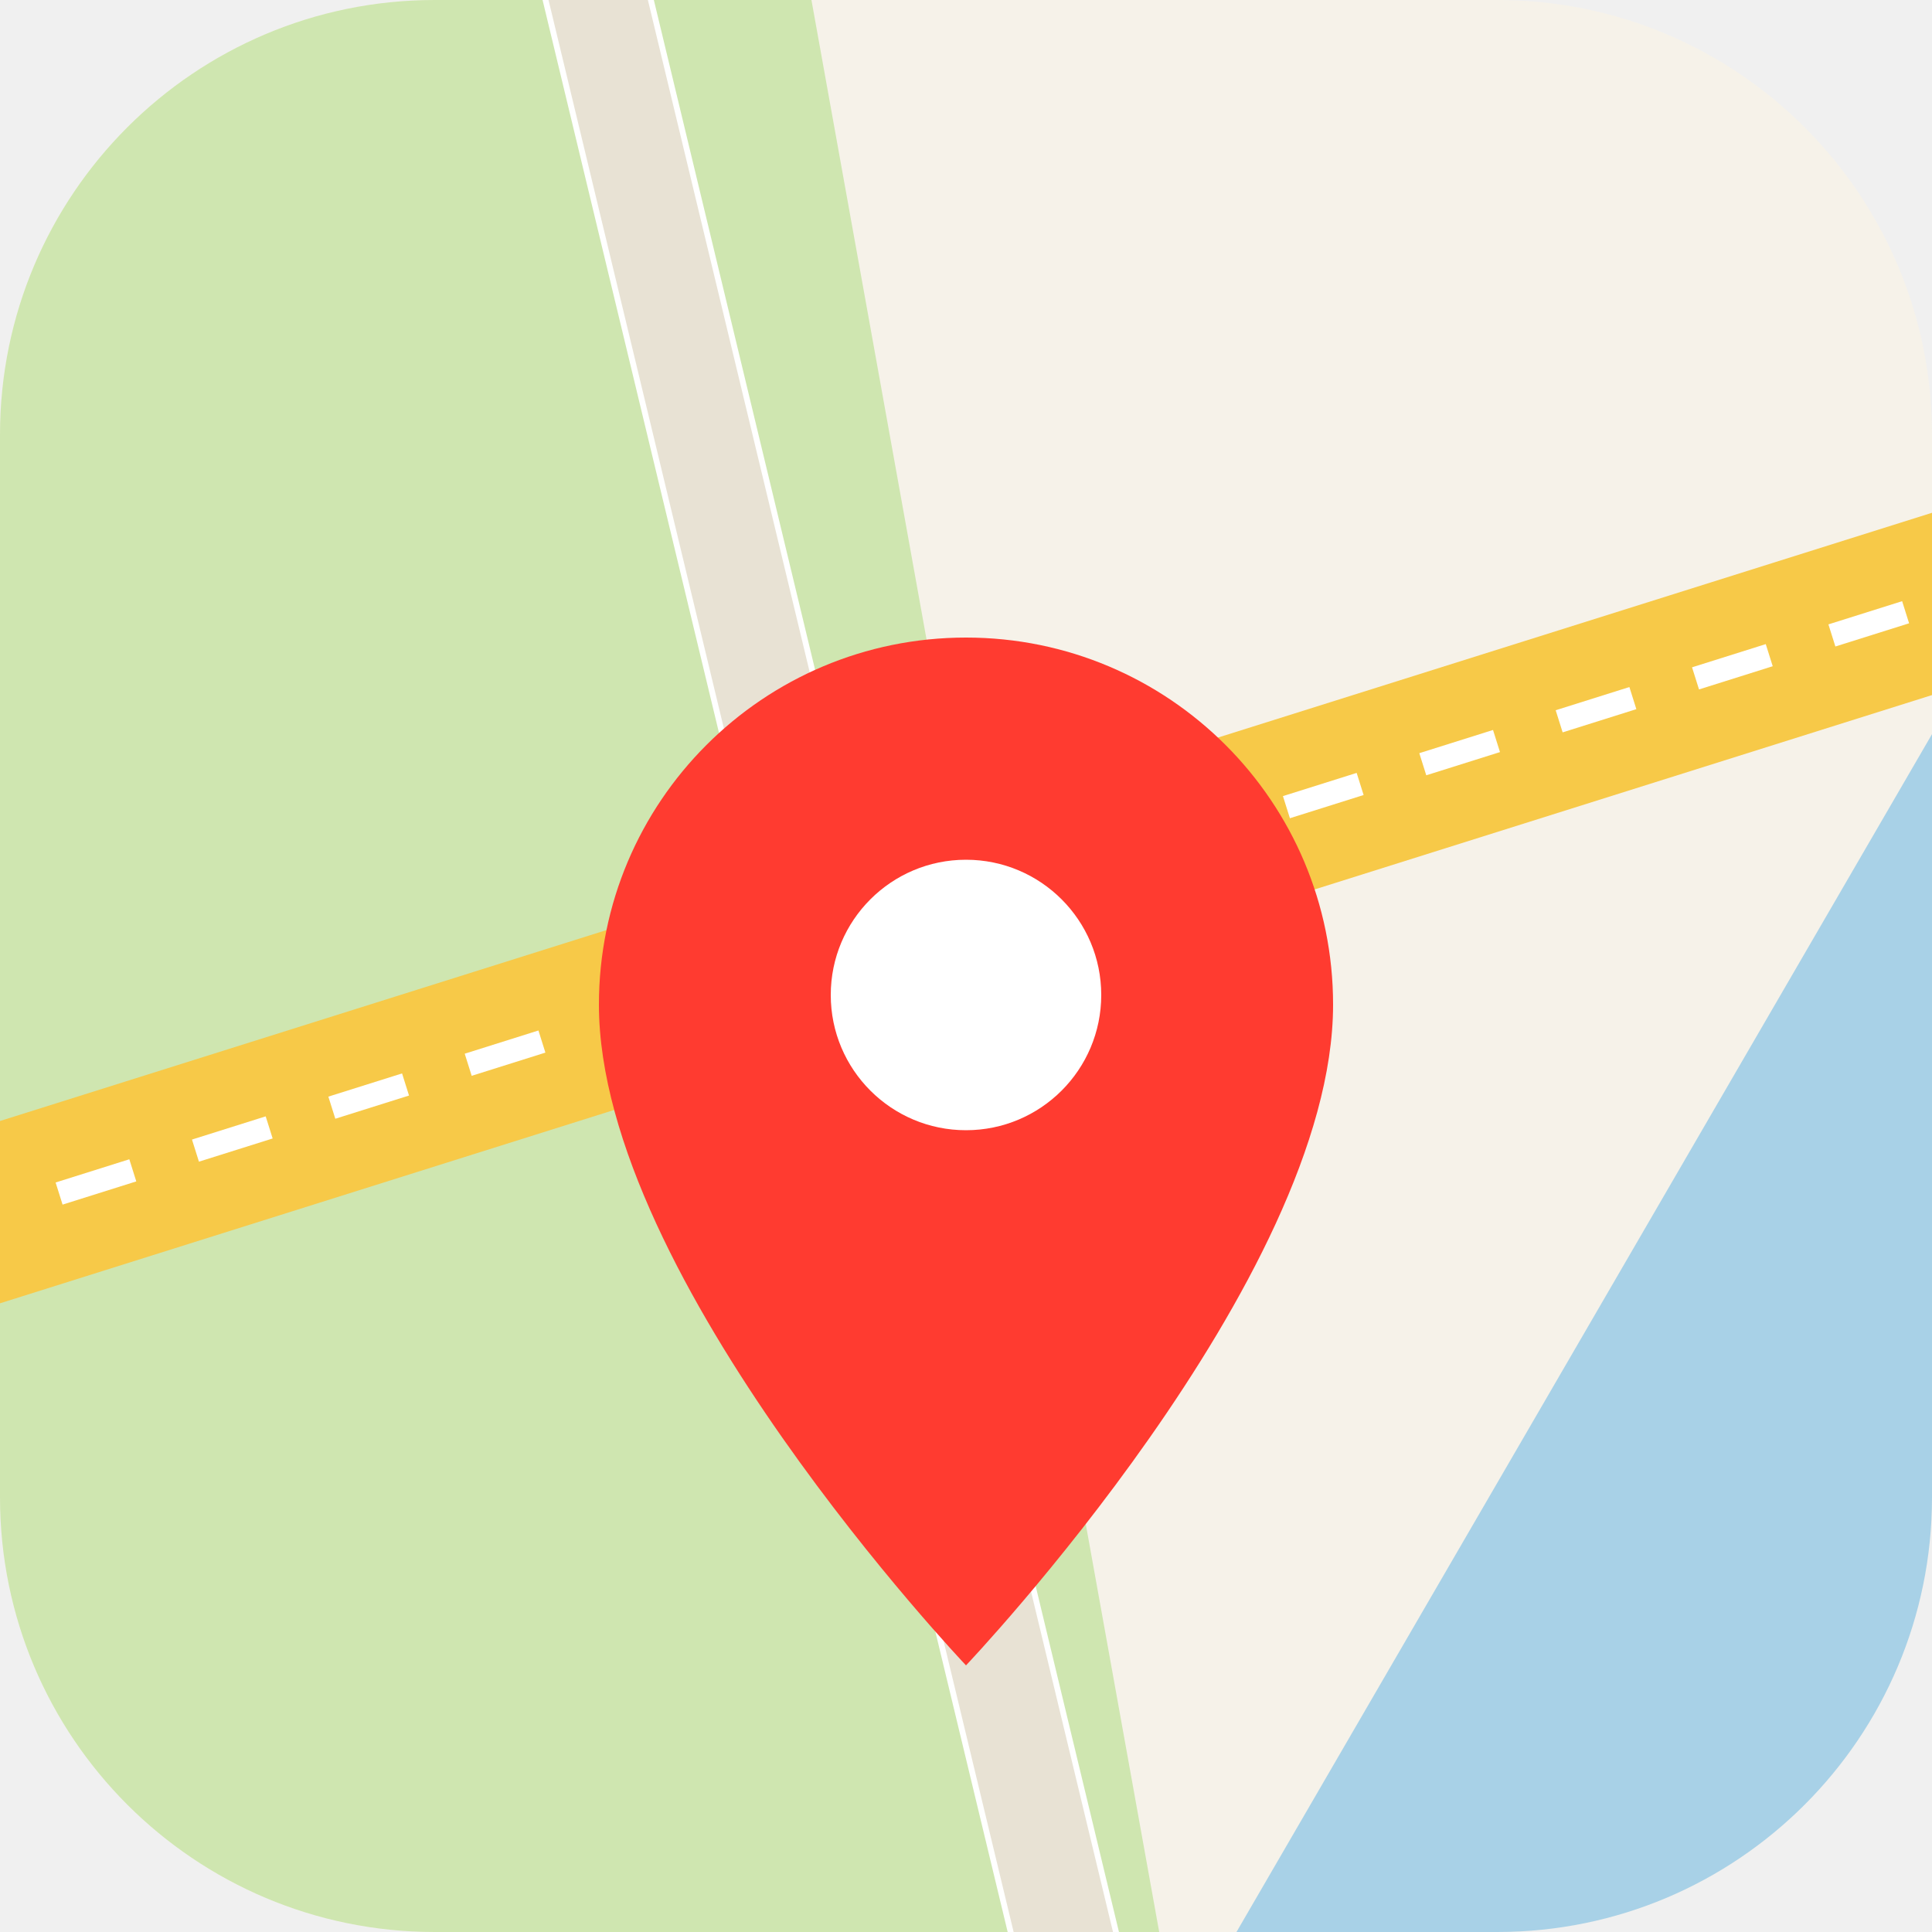
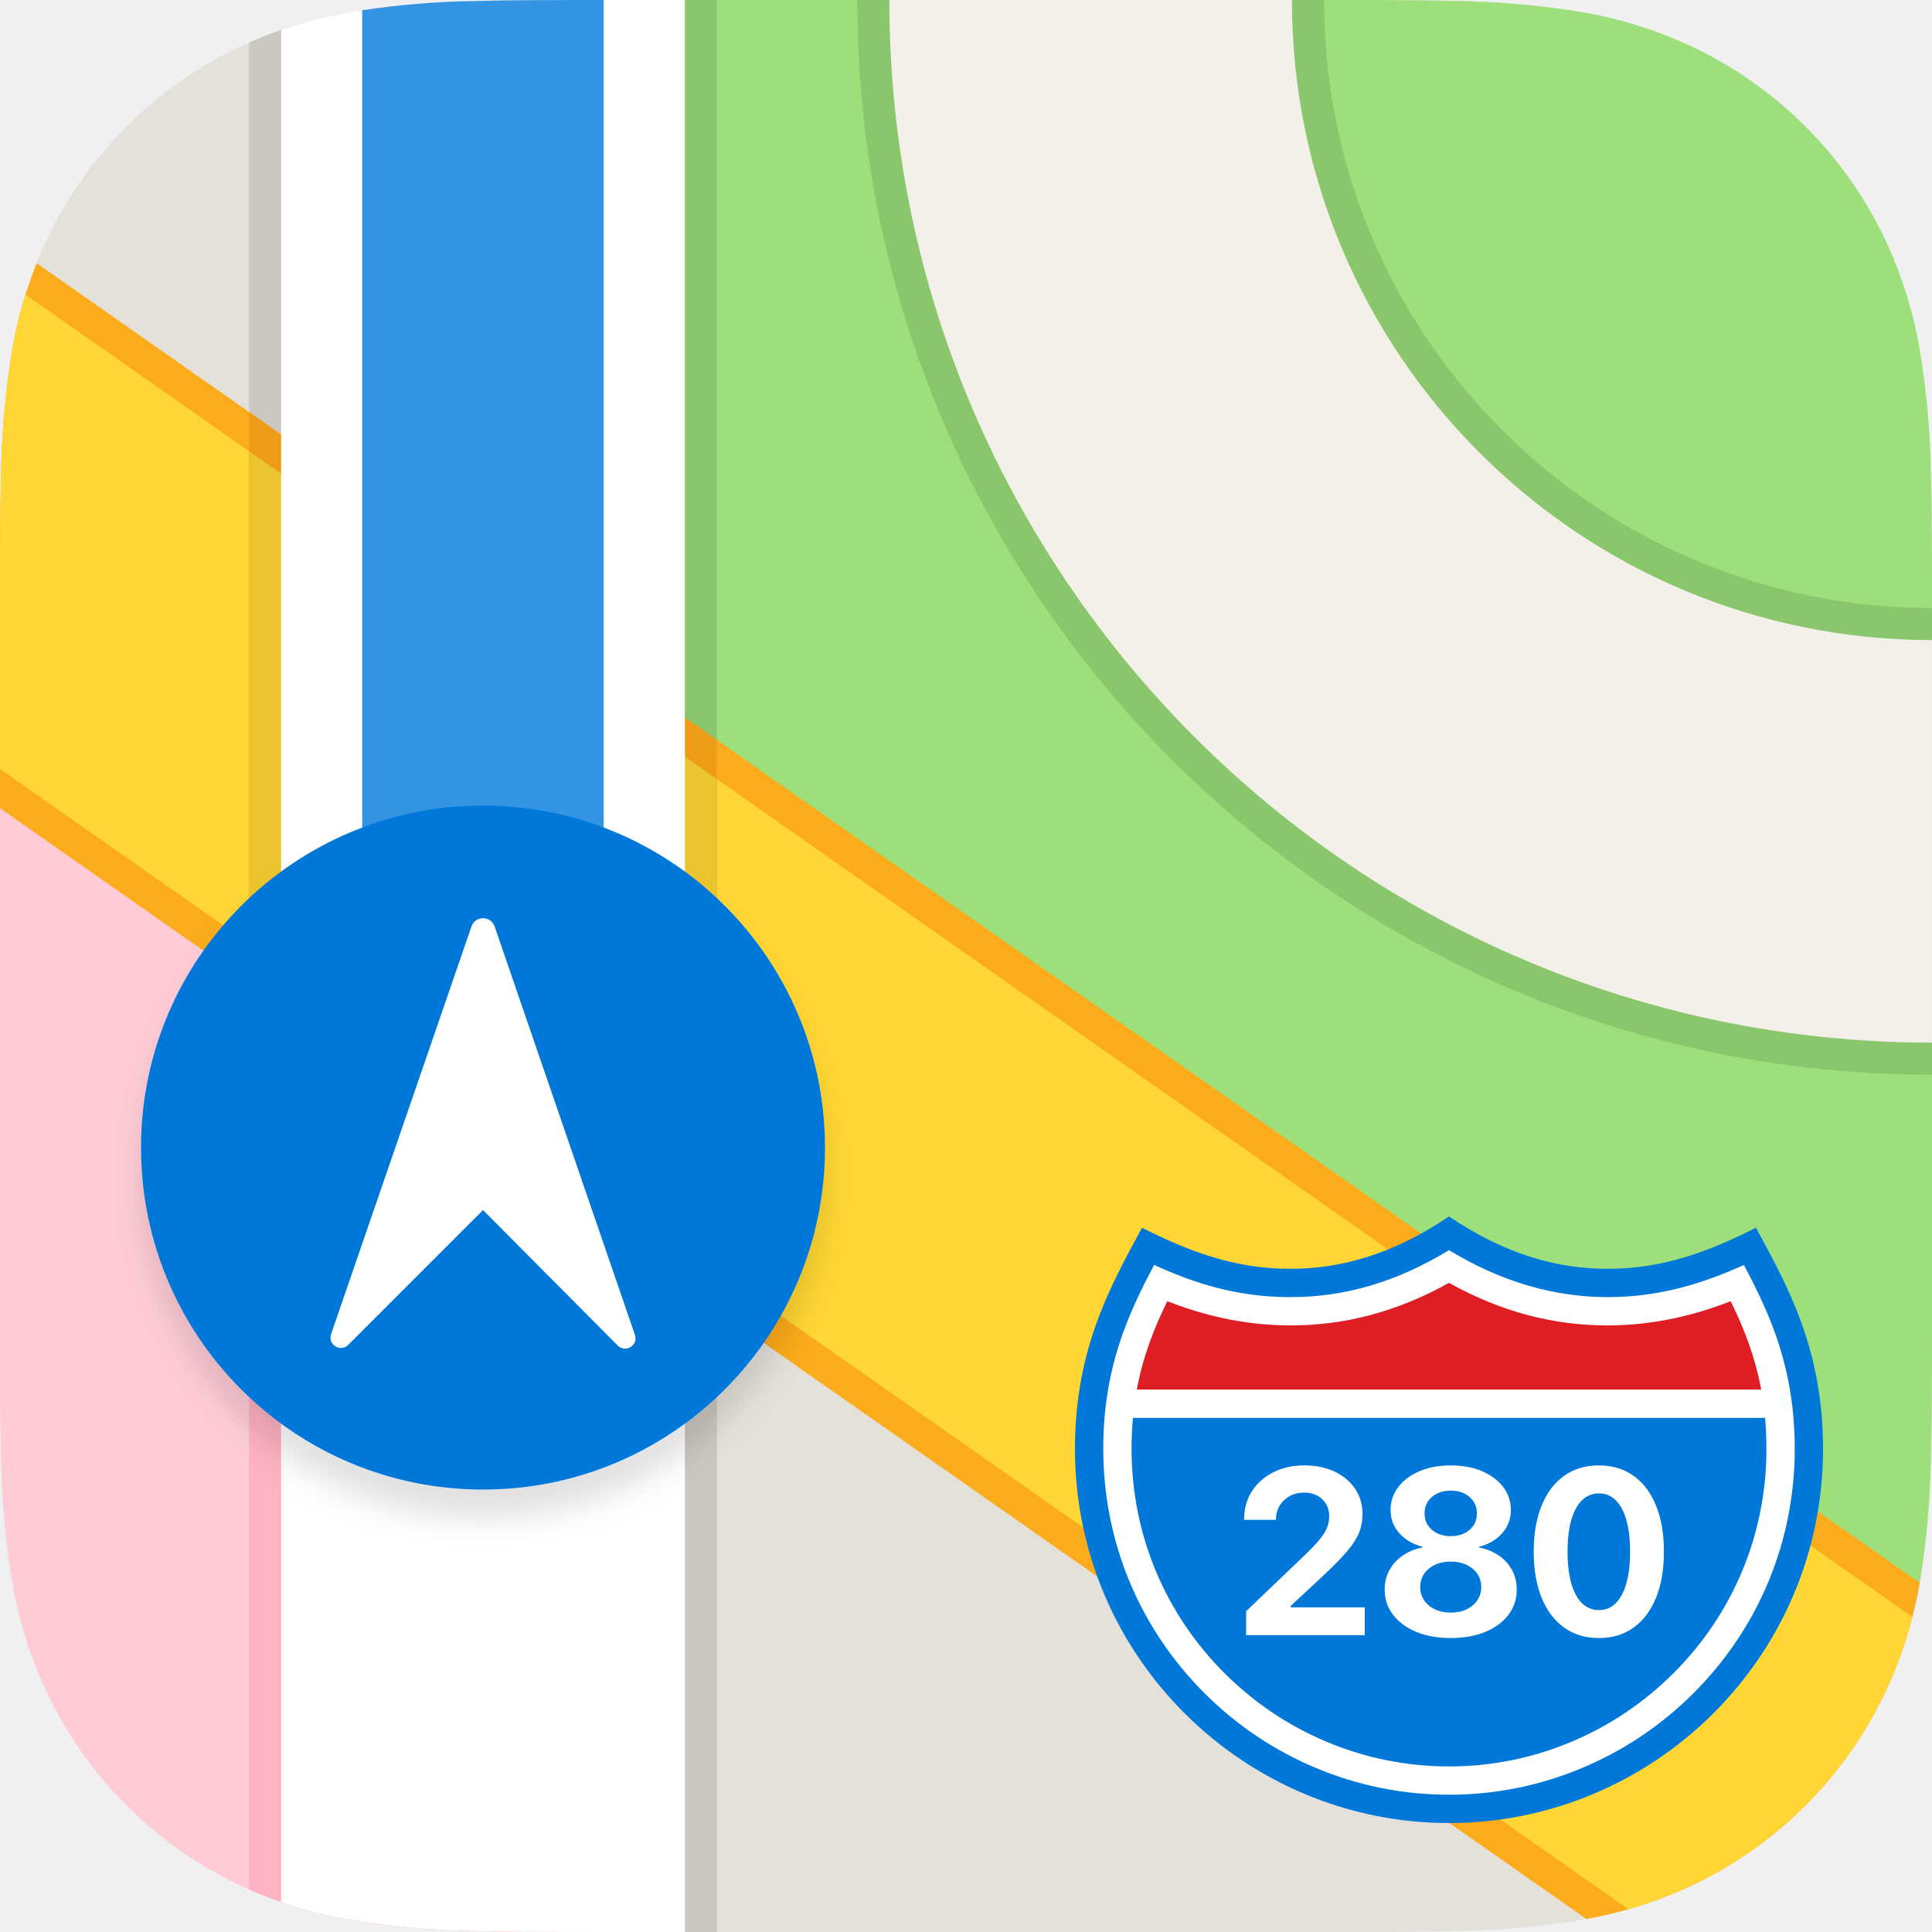
- <svg xmlns="http://www.w3.org/2000/svg" viewBox="0 0 1000 1000">
+ <svg xmlns="http://www.w3.org/2000/svg" id="svg8" viewBox="0 0 1024 1024">
  <defs>
-     <clipPath id="mround">
-       <rect width="1000" height="1000" rx="225" />
-     </clipPath>
+     <style>
+       .cls-1 {
+         fill: #9de07b;
+       }
+ 
+       .cls-1, .cls-2, .cls-3, .cls-4, .cls-5, .cls-6, .cls-7, .cls-8, .cls-9, .cls-10, .cls-11, .cls-12, .cls-13, .cls-14, .cls-15, .cls-16 {
+         stroke-width: 0px;
+       }
+ 
+       .cls-2 {
+         fill: #ffd634;
+       }
+ 
+       .cls-3 {
+         fill: #ffb2c2;
+       }
+ 
+       .cls-4 {
+         filter: url(#drop-shadow-1);
+       }
+ 
+       .cls-4, .cls-13 {
+         fill: #0078d9;
+       }
+ 
+       .cls-5 {
+         fill: #cbc8c1;
+       }
+ 
+       .cls-6 {
+         fill: #eac52f;
+       }
+ 
+       .cls-7 {
+         fill: #fcab1a;
+       }
+ 
+       .cls-8 {
+         fill: #ed9c17;
+       }
+ 
+       .cls-9 {
+         fill: #e3e1da;
+       }
+ 
+       .cls-10 {
+         fill: #8ac66c;
+       }
+ 
+       .cls-11 {
+         fill: #ffccd6;
+       }
+ 
+       .cls-12 {
+         fill: #3394e3;
+       }
+ 
+       .cls-14 {
+         fill: #f3f0e9;
+       }
+ 
+       .cls-15 {
+         fill: #fff;
+       }
+ 
+       .cls-16 {
+         fill: #df1d25;
+       }
+     </style>
+     <filter id="drop-shadow-1" filterUnits="userSpaceOnUse">
+       <feOffset dx="0" dy="15" />
+       <feGaussianBlur result="blur" stdDeviation="8" />
+       <feFlood flood-color="#000" flood-opacity=".12" />
+       <feComposite in2="blur" operator="in" />
+       <feComposite in="SourceGraphic" />
+     </filter>
  </defs>
-   <g clip-path="url(#mround)">
-     <rect width="1000" height="1000" fill="#f6f2e9" />
-     <path d="M0 0h420l180 1000H0z" fill="#cfe6b0" />
-     <path d="M1000 0v380L640 1000h360z" fill="#a8d1e7" />
-     <path d="M-40 640 L1040 300" stroke="#f7c948" stroke-width="90" />
-     <path d="M-40 640 L1040 300" stroke="#fff" stroke-width="12" stroke-dasharray="40 34" />
-     <path d="M300 -40 L560 1040" stroke="#fff" stroke-width="56" />
-     <path d="M300 -40 L560 1040" stroke="#e8e2d4" stroke-width="50" />
-     <g transform="translate(500 330)">
-       <path d="M0 0C-105 0-190 85-190 190c0 142 190 342 190 342s190-200 190-342C190 85 105 0 0 0z" fill="#ff3b30" />
-       <circle cx="0" cy="185" r="70" fill="#fff" />
-     </g>
+   <path class="cls-9" d="M1024,703.67c0,12.24,0,24.47-.09,36.69-.06,10.31-.18,20.61-.45,30.9-.28,22.53-2.26,45.02-5.92,67.25-3.81,22.26-10.91,43.81-21.08,63.96-20.62,40.48-53.53,73.39-94.01,94.01-20.14,10.16-41.68,17.26-63.91,21.06-22.26,3.67-44.74,5.65-67.27,5.92-10.3.27-20.6.42-30.9.47-12.24.07-24.46.07-36.69.07h-383.37c-12.22,0-24.44,0-36.69-.06-10.3-.04-20.6-.19-30.9-.45-22.54-.29-45.03-2.27-67.27-5.94-22.24-3.78-43.79-10.91-63.91-21.06-40.47-20.62-73.38-53.52-94.01-93.99-10.17-20.16-17.28-41.72-21.08-63.98-3.66-22.23-5.64-44.7-5.92-67.23-.27-10.31-.4-20.61-.45-30.92-.09-12.24-.09-24.44-.09-36.69v-383.35c0-12.24,0-24.49.09-36.73.04-10.29.18-20.59.45-30.88.28-22.53,2.26-45,5.92-67.23,3.81-22.26,10.91-43.81,21.08-63.98,20.62-40.48,53.53-73.39,94.01-94.01,20.13-10.15,41.66-17.25,63.89-21.06,22.26-3.65,44.74-5.63,67.27-5.92,10.31-.27,20.61-.4,30.9-.45,12.24-.07,24.49-.07,36.69-.07h383.37c12.24,0,24.49,0,36.71.07,10.3.04,20.6.19,30.9.45,22.53.29,45.01,2.27,67.25,5.92,22.26,3.81,43.79,10.91,63.93,21.06,40.49,20.61,73.41,53.53,94.03,94.01,10.16,20.15,17.26,41.71,21.06,63.96,3.66,22.24,5.64,44.72,5.92,67.25.27,10.31.4,20.61.45,30.9.09,12.24.09,24.47.09,36.69v383.36Z" />
+   <path class="cls-5" d="M185.44,6.44c-18.42,3.16-36.37,8.58-53.44,16.13v978.86c17.07,7.55,35.02,12.99,53.46,16.12,22.24,3.67,44.73,5.66,67.27,5.94,10.3.26,20.6.4,30.9.45,12.24.06,24.46.06,36.69.06h59.69V0h-59.71c-12.2,0-24.44,0-36.69.07-10.28.05-20.59.18-30.9.45-22.53.29-45.01,2.27-67.27,5.92Z" />
+   <path class="cls-11" d="M320.31,1024c-12.22,0-24.44,0-36.69-.06-10.3-.04-20.6-.19-30.9-.45-22.54-.29-45.03-2.27-67.27-5.94-22.24-3.78-43.79-10.91-63.91-21.06-40.47-20.62-73.38-53.52-94.01-93.99-10.17-20.16-17.28-41.72-21.08-63.98-3.66-22.23-5.64-44.7-5.92-67.23-.27-10.31-.4-20.61-.45-30.92-.09-12.24-.09-24.44-.09-36.69v-383.35l320.31,224.48v479.19Z" />
+   <path class="cls-3" d="M132,412.84v588.59c17.07,7.55,35.02,12.99,53.46,16.12,22.24,3.67,44.73,5.66,67.27,5.94,10.3.26,20.6.4,30.9.45,12.24.06,24.46.06,36.69.06v-479.19s-188.31-131.97-188.31-131.97Z" />
+   <g>
+     <path class="cls-1" d="M1024,703.67c0,12.24,0,24.47-.09,36.69-.06,10.31-.18,20.61-.45,30.9-.28,22.53-2.26,45.02-5.92,67.25-3.81,22.26-10.91,43.81-21.08,63.96L320.29,428.61V0h383.37c12.24,0,24.49,0,36.71.07,10.3.04,20.6.19,30.9.45,22.53.29,45.01,2.27,67.25,5.92,22.26,3.81,43.79,10.91,63.93,21.06,40.49,20.61,73.41,53.53,94.03,94.01,10.16,20.15,17.26,41.71,21.06,63.96,3.66,22.24,5.64,44.72,5.92,67.25.27,10.31.4,20.61.45,30.9.09,12.24.09,24.47.09,36.69v383.36Z" />
+     <polygon class="cls-10" points="320.31 544.81 380 586.64 380 0 320.29 0 320.31 544.81" />
+     <path class="cls-10" d="M802.27,524.85c70.24,29.71,144.84,44.77,221.73,44.77v-247.37c-43.51,0-85.71-8.52-125.43-25.32-38.37-16.23-72.84-39.47-102.44-69.07-29.6-29.6-52.84-64.06-69.07-102.44C710.27,85.71,701.75,43.51,701.75,0c0,0-247.37,0-247.37,0,0,76.89,15.06,151.49,44.77,221.73,14.28,33.76,31.95,66.31,52.52,96.77,20.37,30.16,43.77,58.52,69.55,84.29,25.77,25.77,54.13,49.17,84.29,69.55,30.45,20.57,63.01,38.24,96.77,52.52Z" />
+     <path class="cls-14" d="M1024,339.25C836.64,339.25,684.75,187.36,684.75,0c0,0-213.38,0-213.38,0,0,305.21,247.42,552.62,552.62,552.62v-213.38Z" />
+   </g>
+   <g>
+     <path class="cls-7" d="M1017.46,838.93L19.43,139.51c-5.92,14.81-10.28,30.22-12.97,45.98-3.66,22.23-5.64,44.7-5.92,67.23-.27,10.28-.4,20.59-.45,30.88-.09,12.24-.09,24.49-.09,36.73v108.01l840.86,588.78c21.41-3.89,42.15-10.84,61.59-20.64,40.48-20.62,73.39-53.53,94.01-94.01,10.11-20.02,17.18-41.42,21-63.54Z" />
+     <path class="cls-2" d="M1013.58,856.97L13.52,156.13c-3,9.61-5.36,19.41-7.06,29.36-3.66,22.23-5.64,44.7-5.92,67.23-.27,10.28-.4,20.59-.45,30.88-.09,12.24-.09,24.49-.09,36.73v87.26l863.08,604.34c13.56-3.91,26.74-9.07,39.37-15.44,40.48-20.62,73.39-53.53,94.01-94.01,7.33-14.52,13.06-29.78,17.12-45.5Z" />
+     <polygon class="cls-8" points="132 218.4 132 520.77 380 694.42 380 392.2 132 218.4" />
+     <polygon class="cls-6" points="132 239.16 132 500.02 380 673.67 380 412.95 132 239.16" />
+   </g>
+   <g>
+     <path class="cls-15" d="M283.6.07c-10.28.05-20.59.18-30.9.45-22.53.29-45.01,2.27-67.27,5.92-12.4,2.12-24.59,5.28-36.44,9.41v992.3c11.85,4.14,24.05,7.29,36.46,9.4,22.24,3.67,44.73,5.66,67.27,5.94,10.3.26,20.6.4,30.9.45,12.24.06,24.46.06,36.69.06h42.69V0h-42.71c-12.2,0-24.44,0-36.69.07Z" />
+     <path class="cls-12" d="M320,0c-12.1,0-24.25,0-36.4.07-10.28.05-20.59.18-30.9.45-20.32.26-40.59,1.91-60.71,4.91v547.6l128-.81V0Z" />
+     <circle class="cls-4" cx="256" cy="608.25" r="181.25" />
+     <path class="cls-15" d="M262.17,491.07l74.35,216.43c1.9,5.52-4.98,9.81-9.1,5.67l-71.41-71.81-71.44,71.44c-4.12,4.12-10.99-.16-9.09-5.68l74.39-216.05c2.01-5.85,10.28-5.84,12.29,0Z" />
+   </g>
+   <g>
+     <path class="cls-13" d="M768,644.75c-30.07,20.33-57.79,27.75-84,27.75-30.08,0-54.05-9.38-78.72-21.77-16.21,30.17-35.53,63.48-35.53,117.27,0,110.65,90.31,198.25,198.25,198.25s198.25-87.6,198.25-198.25c0-53.79-19.33-87.1-35.53-117.27-24.67,12.39-48.63,21.77-78.72,21.77-26.21,0-53.93-7.42-84-27.75Z" />
+     <path class="cls-15" d="M768,662.59c-27.4,16.75-54.97,24.91-84,24.91s-51.45-7.6-72.28-17.05c-13.93,26.25-26.97,54.63-26.97,97.55,0,49.18,19.25,95.34,54.2,129.96,16.89,16.73,36.52,29.87,58.35,39.04,22.48,9.45,46.27,14.24,70.7,14.24s48.22-4.79,70.7-14.24c21.83-9.18,41.46-22.31,58.35-39.04,34.95-34.63,54.2-80.78,54.2-129.96,0-42.92-13.04-71.3-26.97-97.55-20.83,9.45-44.14,17.05-72.28,17.05s-56.6-8.16-84-24.91Z" />
+     <path class="cls-16" d="M933.47,736.5c-3.32-17.91-9.28-32.79-16.17-46.82-16.75,6.51-38.94,12.82-65.3,12.82-29.16,0-56.72-7.39-84-22.55-27.28,15.16-54.84,22.55-84,22.55-26.36,0-48.55-6.3-65.3-12.82-6.89,14.02-12.85,28.91-16.17,46.82h330.94Z" />
+     <path class="cls-13" d="M600.48,751.5c-.47,5.23-.73,10.72-.73,16.5,0,45.15,17.67,87.52,49.76,119.31,15.52,15.37,33.55,27.44,53.6,35.87,20.63,8.67,42.46,13.07,64.89,13.07s44.26-4.4,64.89-13.07c20.05-8.43,38.08-20.5,53.6-35.87,32.09-31.79,49.76-74.16,49.76-119.31,0-5.78-.26-11.27-.73-16.5h-335.04Z" />
+     <path class="cls-15" d="M847.44,868.2c-7.15,0-13.31-1.86-18.47-5.58-5.16-3.72-9.13-8.99-11.9-15.81-2.78-6.82-4.16-14.93-4.16-24.33v-.12c0-9.4,1.39-17.51,4.16-24.33,2.77-6.82,6.74-12.08,11.9-15.78,5.16-3.7,11.31-5.55,18.47-5.55s13.3,1.85,18.44,5.55c5.14,3.7,9.1,8.96,11.87,15.78,2.78,6.82,4.16,14.93,4.16,24.33v.12c0,9.4-1.39,17.51-4.16,24.33-2.77,6.82-6.73,12.09-11.87,15.81-5.14,3.72-11.28,5.58-18.44,5.58ZM847.44,853.37c3.52,0,6.51-1.23,8.97-3.68,2.46-2.45,4.34-5.99,5.63-10.6,1.29-4.62,1.94-10.15,1.94-16.61v-.12c0-6.45-.64-11.98-1.94-16.58-1.29-4.6-3.16-8.12-5.63-10.57-2.46-2.45-5.45-3.68-8.97-3.68s-6.52,1.23-9,3.68-4.37,5.98-5.66,10.57c-1.29,4.6-1.94,10.12-1.94,16.58v.12c0,6.46.65,11.99,1.94,16.61,1.29,4.62,3.18,8.15,5.66,10.6s5.48,3.68,9,3.68Z" />
+     <path class="cls-15" d="M768.94,868.2c-6.9,0-12.98-1.08-18.24-3.25-5.26-2.17-9.37-5.18-12.34-9.04-2.97-3.86-4.45-8.32-4.45-13.39v-.12c0-3.84.86-7.29,2.59-10.36,1.72-3.07,4.09-5.62,7.1-7.66,3.01-2.04,6.46-3.43,10.35-4.17v-.37c-5.02-1.31-9.09-3.69-12.22-7.14s-4.69-7.55-4.69-12.29v-.12c0-4.54,1.35-8.58,4.06-12.13,2.71-3.55,6.46-6.35,11.26-8.4,4.79-2.04,10.32-3.06,16.58-3.06s11.78,1.02,16.55,3.06c4.77,2.04,8.52,4.84,11.23,8.4,2.71,3.55,4.06,7.6,4.06,12.13v.12c0,4.74-1.56,8.84-4.66,12.29-3.11,3.45-7.17,5.83-12.19,7.14v.37c3.89.74,7.34,2.12,10.35,4.17,3.01,2.04,5.37,4.6,7.07,7.66,1.7,3.06,2.56,6.52,2.56,10.36v.12c0,5.07-1.47,9.53-4.42,13.39-2.95,3.86-7.05,6.87-12.31,9.04-5.26,2.17-11.34,3.25-18.24,3.25ZM768.94,854.71c3.17,0,5.96-.57,8.37-1.72,2.41-1.14,4.3-2.74,5.69-4.78,1.38-2.04,2.08-4.35,2.08-6.93v-.12c0-2.61-.68-4.93-2.05-6.96-1.36-2.02-3.26-3.62-5.69-4.78-2.43-1.16-5.23-1.75-8.4-1.75s-6.03.58-8.46,1.75c-2.43,1.16-4.32,2.76-5.69,4.78-1.36,2.02-2.05,4.34-2.05,6.96v.12c0,2.57.69,4.88,2.08,6.93,1.38,2.04,3.29,3.64,5.72,4.78,2.43,1.14,5.23,1.72,8.4,1.72ZM768.94,814.2c2.73,0,5.14-.51,7.22-1.53,2.09-1.02,3.71-2.43,4.88-4.23,1.16-1.8,1.75-3.88,1.75-6.25v-.12c0-2.37-.59-4.45-1.78-6.25-1.18-1.8-2.82-3.21-4.91-4.23-2.09-1.02-4.47-1.53-7.16-1.53s-5.14.51-7.22,1.53c-2.09,1.02-3.72,2.43-4.9,4.23-1.18,1.8-1.78,3.88-1.78,6.25v.12c0,2.37.59,4.45,1.78,6.25,1.18,1.8,2.82,3.21,4.9,4.23,2.09,1.02,4.49,1.53,7.22,1.53Z" />
+     <path class="cls-15" d="M660.47,866.66v-12.69l30.58-29.23c3.72-3.55,6.54-6.52,8.45-8.89,1.92-2.37,3.23-4.48,3.93-6.34s1.05-3.81,1.05-5.85v-.12c0-2.45-.56-4.61-1.68-6.47-1.12-1.86-2.66-3.32-4.62-4.38-1.96-1.06-4.22-1.59-6.78-1.59-2.96,0-5.56.61-7.8,1.84-2.24,1.23-4,2.88-5.28,4.96-1.28,2.08-1.96,4.45-2.04,7.11l-.06.55h-16.79v-.49c0-5.56,1.38-10.47,4.14-14.74,2.76-4.27,6.55-7.61,11.36-10.02,4.82-2.41,10.26-3.62,16.34-3.62s11.49,1.1,16.13,3.31c4.64,2.21,8.26,5.24,10.85,9.1,2.6,3.86,3.9,8.3,3.9,13.33v.12c0,3.6-.63,6.92-1.89,9.96-1.26,3.04-3.33,6.26-6.21,9.65-2.88,3.39-6.82,7.44-11.81,12.13l-25.07,23.35,6.96-12.44v12.44l-6.9-5.7h46.11v14.71h-62.9Z" />
  </g>
</svg>
